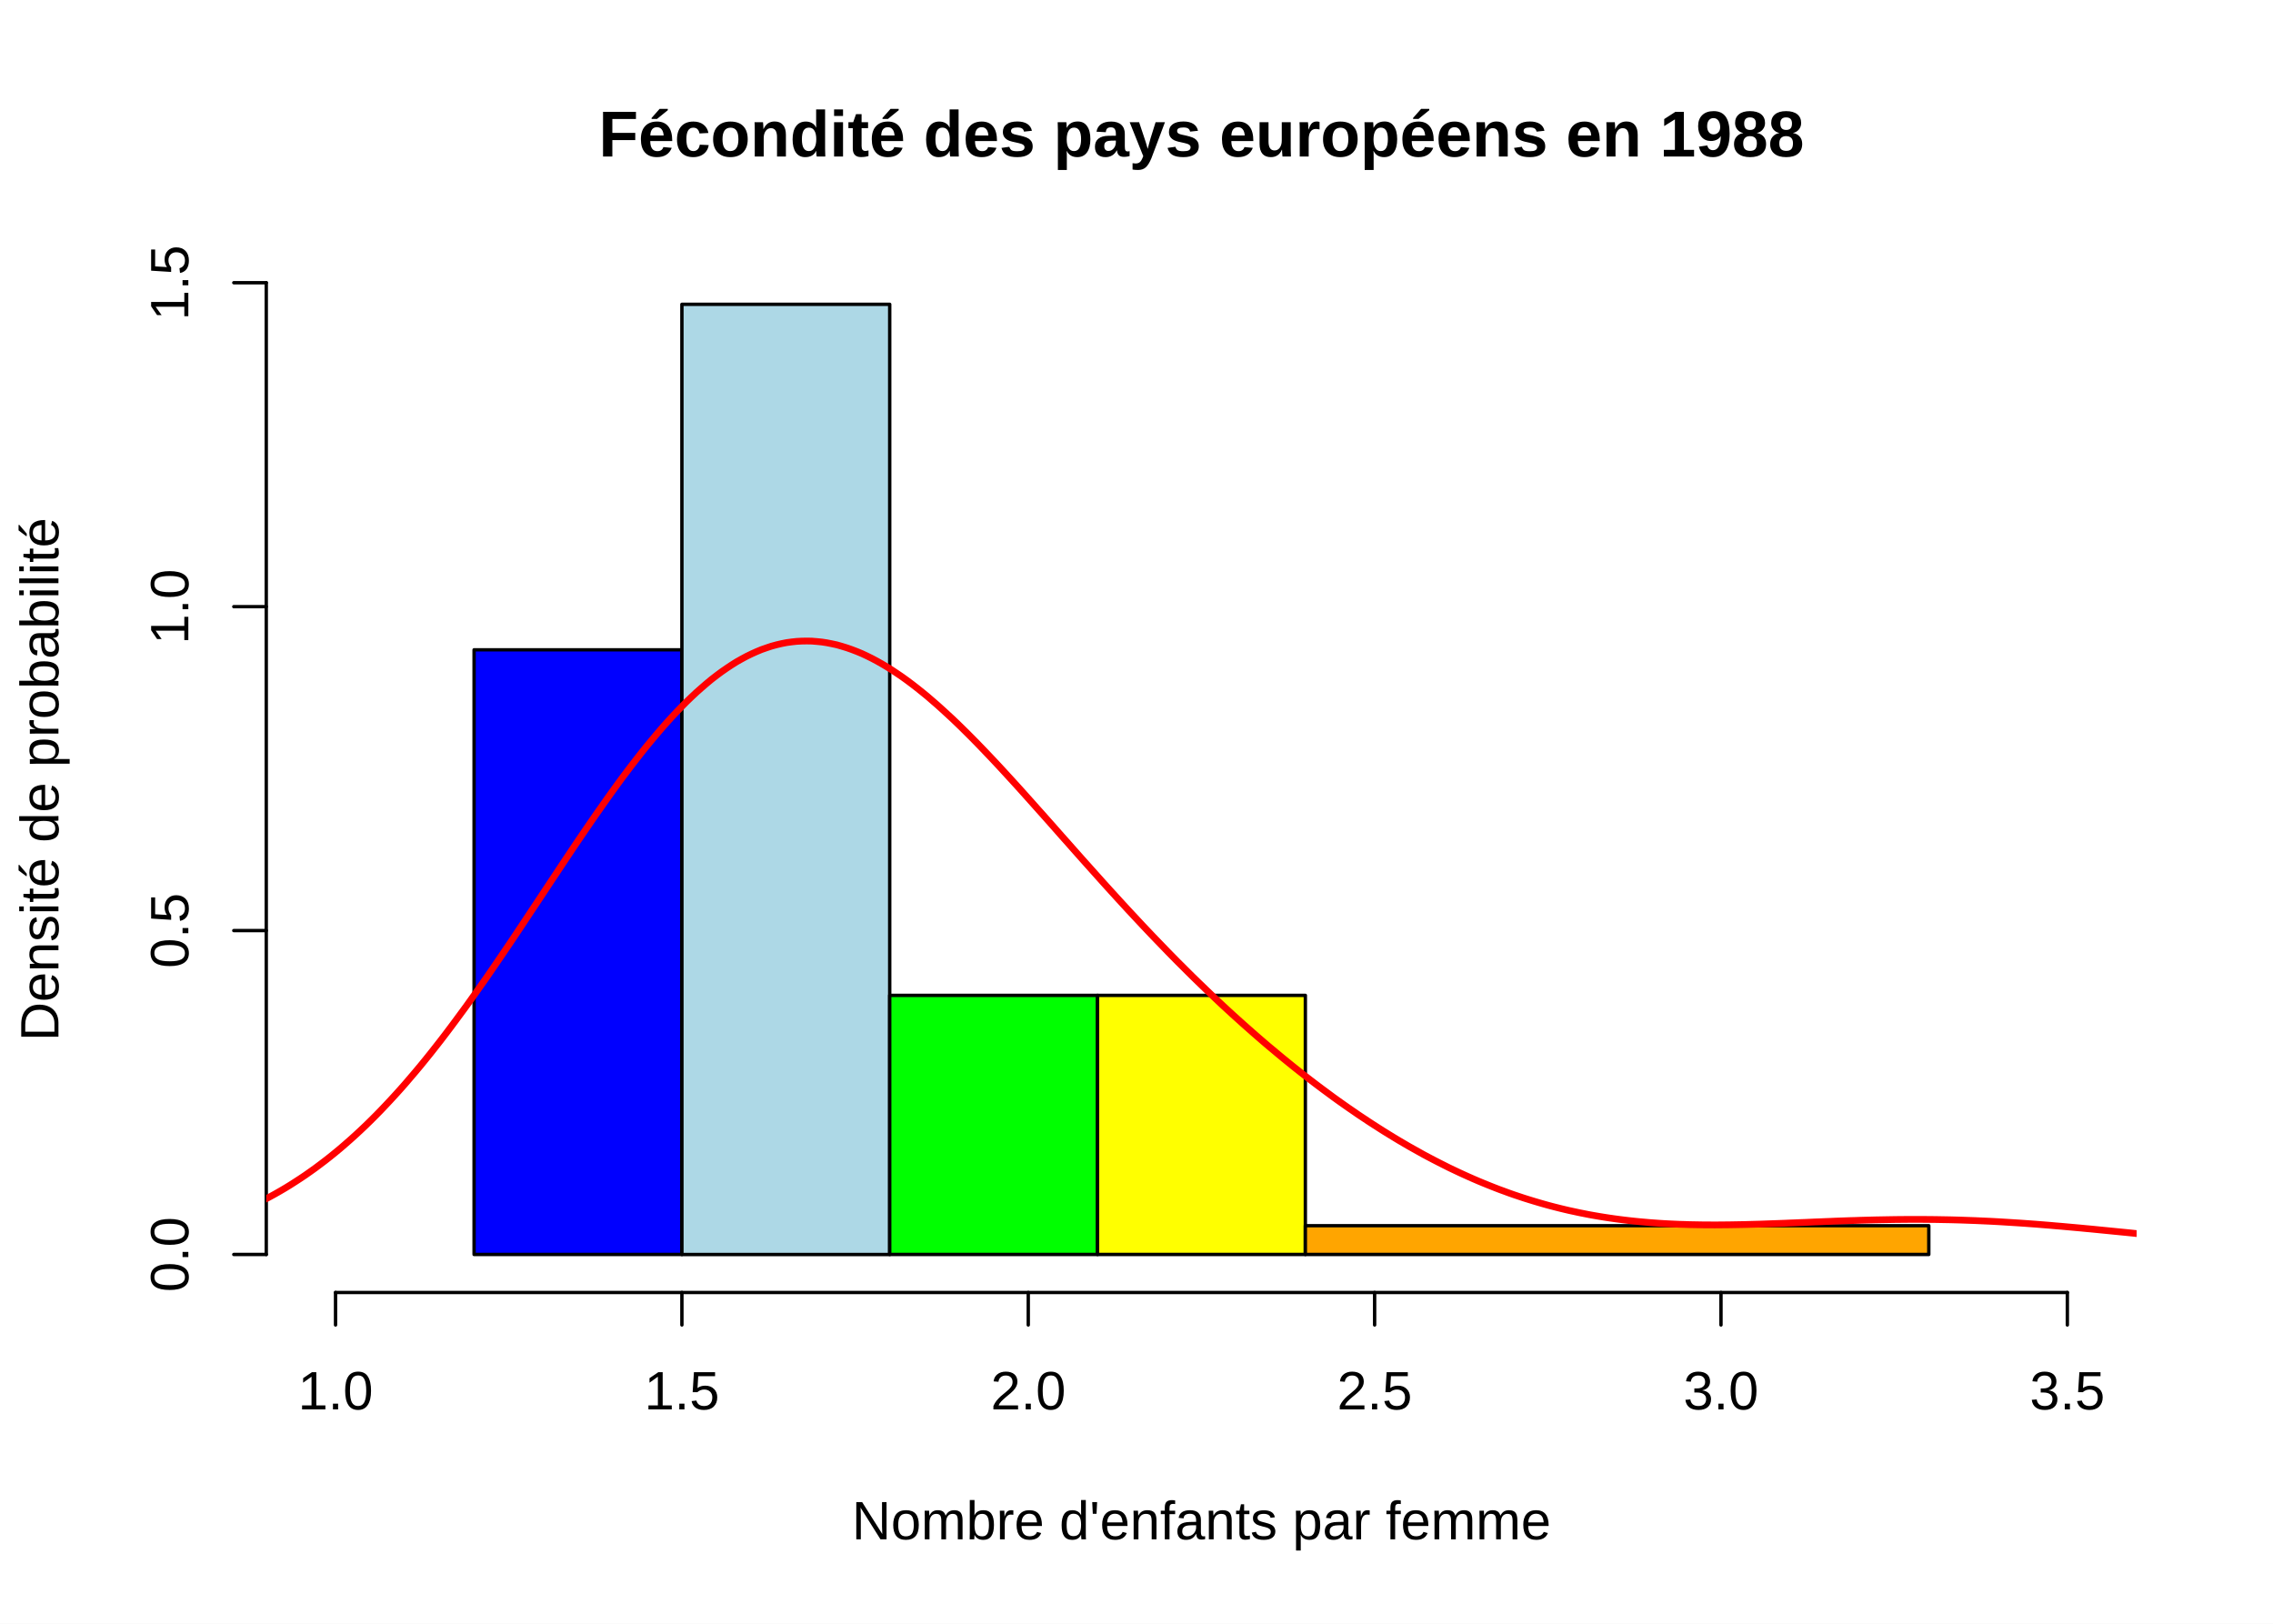
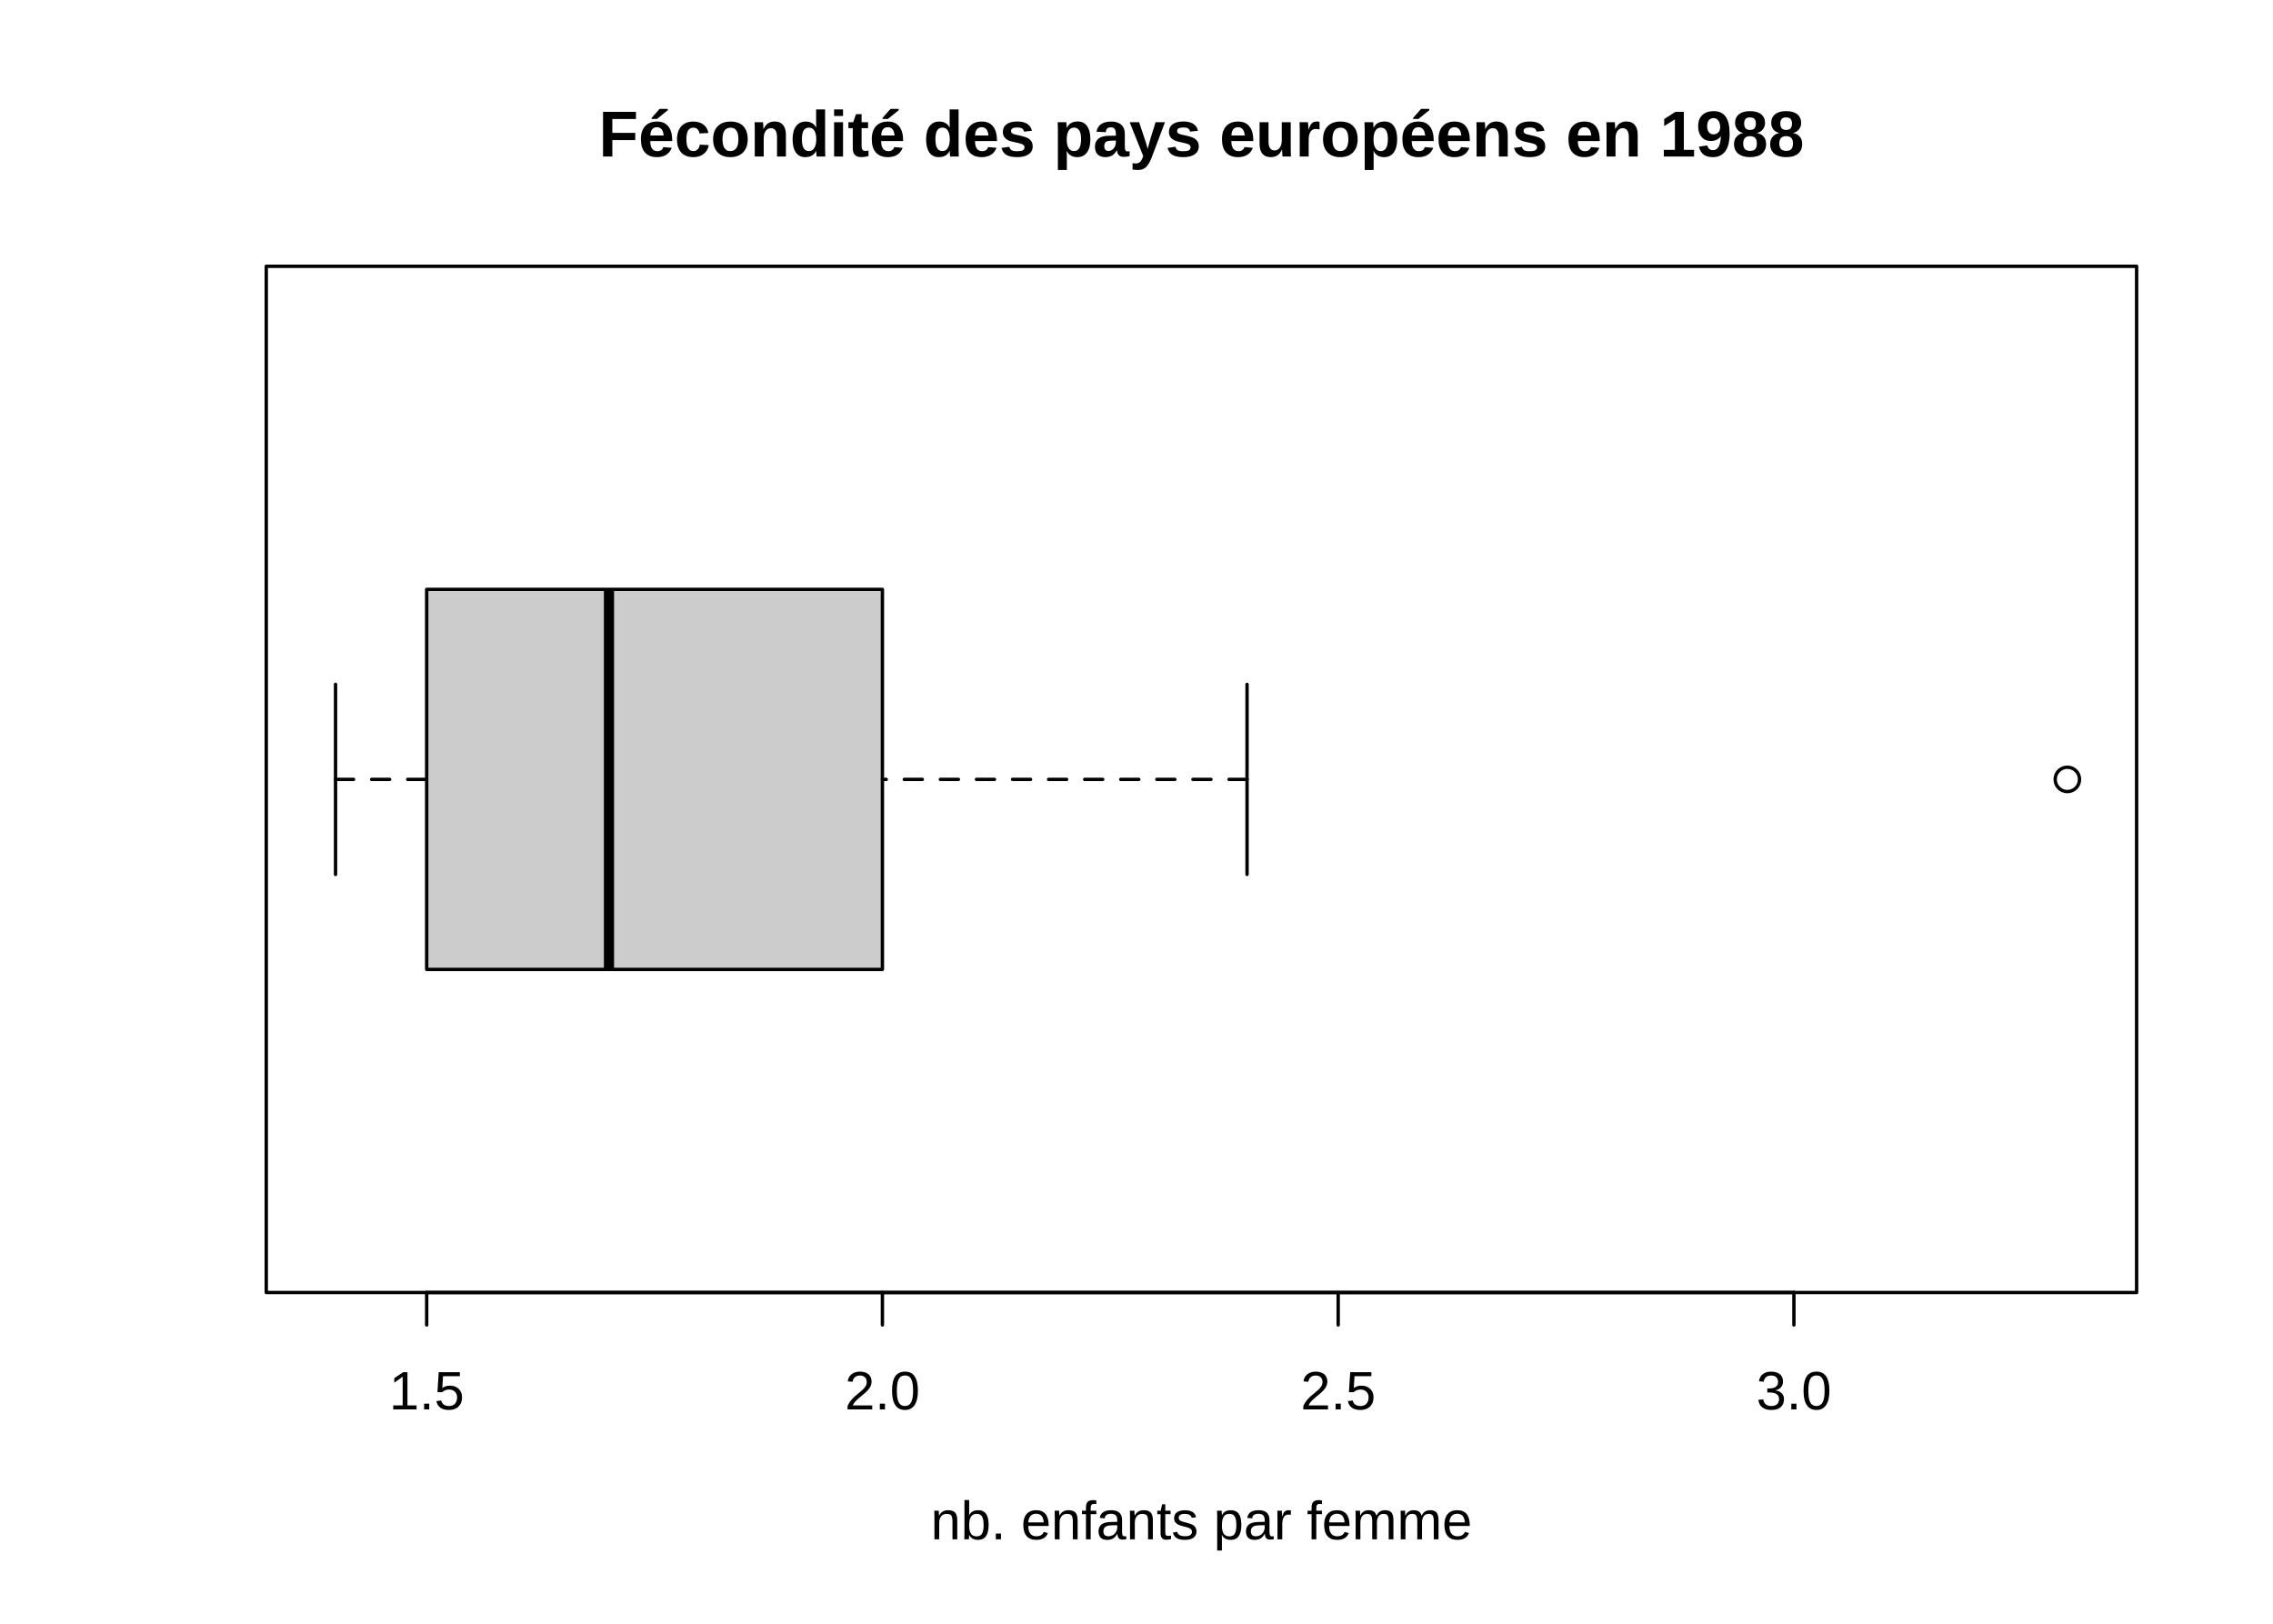
<svg xmlns="http://www.w3.org/2000/svg" class="svglite" width="504.00pt" height="360.00pt" viewBox="0 0 504.00 360.00">
  <defs>
    <style type="text/css">
    .svglite line, .svglite polyline, .svglite polygon, .svglite path, .svglite rect, .svglite circle {
      fill: none;
      stroke: #000000;
      stroke-linecap: round;
      stroke-linejoin: round;
      stroke-miterlimit: 10.00;
    }
+     .svglite text {
+       white-space: pre;
+     }
  </style>
  </defs>
  <rect width="100%" height="100%" style="stroke: none; fill: #FFFFFF;" />
  <defs>
    <clipPath id="cpMC4wMHw1MDQuMDB8MC4wMHwzNjAuMDA=">
      <rect x="0.00" y="0.00" width="504.00" height="360.00" />
    </clipPath>
  </defs>
  <g clip-path="url(#cpMC4wMHw1MDQuMDB8MC4wMHwzNjAuMDA=)">
-     <text x="266.40" y="34.70" text-anchor="middle" style="font-size: 14.40px; font-weight: bold; font-family: Arial;" textLength="267.18px" lengthAdjust="spacingAndGlyphs">Fécondité des pays européens en 1988</text>
-     <text x="266.40" y="341.28" text-anchor="middle" style="font-size: 12.00px; font-family: Arial;" textLength="155.02px" lengthAdjust="spacingAndGlyphs">Nombre d'enfants par femme</text>
-     <text transform="translate(12.96,172.80) rotate(-90)" text-anchor="middle" style="font-size: 12.00px; font-family: Arial;" textLength="116.07px" lengthAdjust="spacingAndGlyphs">Densité de probabilité</text>
-     <line x1="74.40" y1="286.56" x2="458.40" y2="286.56" style="stroke-width: 0.75;" />
-     <line x1="74.40" y1="286.56" x2="74.40" y2="293.76" style="stroke-width: 0.75;" />
-     <line x1="151.20" y1="286.56" x2="151.20" y2="293.76" style="stroke-width: 0.75;" />
-     <line x1="228.00" y1="286.56" x2="228.00" y2="293.76" style="stroke-width: 0.75;" />
-     <line x1="304.80" y1="286.56" x2="304.80" y2="293.76" style="stroke-width: 0.75;" />
-     <line x1="381.60" y1="286.56" x2="381.60" y2="293.76" style="stroke-width: 0.75;" />
-     <line x1="458.40" y1="286.56" x2="458.40" y2="293.76" style="stroke-width: 0.75;" />
-     <text x="74.40" y="312.48" text-anchor="middle" style="font-size: 12.00px; font-family: Arial;" textLength="16.68px" lengthAdjust="spacingAndGlyphs">1.0</text>
-     <text x="151.20" y="312.48" text-anchor="middle" style="font-size: 12.00px; font-family: Arial;" textLength="16.68px" lengthAdjust="spacingAndGlyphs">1.5</text>
-     <text x="228.00" y="312.48" text-anchor="middle" style="font-size: 12.00px; font-family: Arial;" textLength="16.68px" lengthAdjust="spacingAndGlyphs">2.0</text>
-     <text x="304.80" y="312.48" text-anchor="middle" style="font-size: 12.00px; font-family: Arial;" textLength="16.68px" lengthAdjust="spacingAndGlyphs">2.5</text>
-     <text x="381.60" y="312.48" text-anchor="middle" style="font-size: 12.00px; font-family: Arial;" textLength="16.68px" lengthAdjust="spacingAndGlyphs">3.0</text>
-     <text x="458.40" y="312.48" text-anchor="middle" style="font-size: 12.00px; font-family: Arial;" textLength="16.68px" lengthAdjust="spacingAndGlyphs">3.5</text>
-     <line x1="59.04" y1="278.13" x2="59.04" y2="62.68" style="stroke-width: 0.75;" />
-     <line x1="59.04" y1="278.13" x2="51.84" y2="278.13" style="stroke-width: 0.75;" />
-     <line x1="59.04" y1="206.32" x2="51.84" y2="206.32" style="stroke-width: 0.75;" />
-     <line x1="59.04" y1="134.50" x2="51.84" y2="134.50" style="stroke-width: 0.75;" />
-     <line x1="59.04" y1="62.68" x2="51.84" y2="62.68" style="stroke-width: 0.75;" />
-     <text transform="translate(41.76,278.13) rotate(-90)" text-anchor="middle" style="font-size: 12.00px; font-family: Arial;" textLength="16.68px" lengthAdjust="spacingAndGlyphs">0.0</text>
-     <text transform="translate(41.76,206.32) rotate(-90)" text-anchor="middle" style="font-size: 12.00px; font-family: Arial;" textLength="16.68px" lengthAdjust="spacingAndGlyphs">0.5</text>
-     <text transform="translate(41.76,134.50) rotate(-90)" text-anchor="middle" style="font-size: 12.00px; font-family: Arial;" textLength="16.68px" lengthAdjust="spacingAndGlyphs">1.0</text>
-     <text transform="translate(41.76,62.68) rotate(-90)" text-anchor="middle" style="font-size: 12.00px; font-family: Arial;" textLength="16.68px" lengthAdjust="spacingAndGlyphs">1.5</text>
-   </g>
+ </g>
  <defs>
    <clipPath id="cpNTkuMDR8NDczLjc2fDU5LjA0fDI4Ni41Ng==">
      <rect x="59.04" y="59.04" width="414.72" height="227.52" />
    </clipPath>
  </defs>
  <g clip-path="url(#cpNTkuMDR8NDczLjc2fDU5LjA0fDI4Ni41Ng==)">
-     <rect x="105.12" y="144.07" width="46.08" height="134.06" style="stroke-width: 0.75; fill: #0000FF;" />
-     <rect x="151.20" y="67.47" width="46.08" height="210.67" style="stroke-width: 0.75; fill: #ADD8E6;" />
-     <rect x="197.28" y="220.68" width="46.08" height="57.45" style="stroke-width: 0.75; fill: #00FF00;" />
-     <rect x="243.36" y="220.68" width="46.08" height="57.45" style="stroke-width: 0.75; fill: #FFFF00;" />
-     <rect x="289.44" y="271.75" width="138.24" height="6.38" style="stroke-width: 0.75; fill: #FFA500;" />
-     <polyline points="0.00,277.65 0.94,277.62 2.05,277.58 3.16,277.53 4.27,277.49 5.39,277.44 6.50,277.39 7.61,277.33 8.72,277.27 9.83,277.21 10.95,277.14 12.06,277.07 13.17,277.00 14.28,276.92 15.39,276.83 16.51,276.74 17.62,276.64 18.73,276.54 19.84,276.43 20.96,276.32 22.07,276.20 23.18,276.07 24.29,275.94 25.40,275.79 26.52,275.64 27.63,275.48 28.74,275.31 29.85,275.14 30.97,274.95 32.08,274.75 33.19,274.54 34.30,274.32 35.41,274.10 36.53,273.85 37.64,273.60 38.75,273.34 39.86,273.06 40.97,272.77 42.09,272.46 43.20,272.14 44.31,271.81 45.42,271.46 46.54,271.09 47.65,270.71 48.76,270.31 49.87,269.90 50.98,269.47 52.10,269.02 53.21,268.55 54.32,268.06 55.43,267.56 56.55,267.02 57.66,266.48 58.77,265.91 59.88,265.32 60.99,264.71 62.11,264.07 63.22,263.42 64.33,262.74 65.44,262.03 66.55,261.31 67.67,260.56 68.78,259.78 69.89,258.99 71.00,258.16 72.12,257.31 73.23,256.44 74.34,255.54 75.45,254.62 76.56,253.66 77.68,252.68 78.79,251.68 79.90,250.65 81.01,249.60 82.13,248.51 83.24,247.40 84.35,246.27 85.46,245.10 86.57,243.92 87.69,242.70 88.80,241.47 89.91,240.21 91.02,238.91 92.13,237.61 93.25,236.27 94.36,234.91 95.47,233.53 96.58,232.12 97.70,230.69 98.81,229.24 99.92,227.77 101.03,226.28 102.14,224.77 103.26,223.25 104.37,221.70 105.48,220.14 106.59,218.56 107.71,216.97 108.82,215.36 109.93,213.74 111.04,212.11 112.15,210.47 113.27,208.82 114.38,207.16 115.49,205.49 116.60,203.82 117.71,202.14 118.83,200.46 119.94,198.78 121.05,197.10 122.16,195.42 123.28,193.74 124.39,192.06 125.50,190.39 126.61,188.73 127.72,187.07 128.84,185.42 129.95,183.79 131.06,182.17 132.17,180.56 133.29,178.97 134.40,177.39 135.51,175.83 136.62,174.29 137.73,172.77 138.85,171.28 139.96,169.81 141.07,168.37 142.18,166.95 143.29,165.56 144.41,164.21 145.52,162.88 146.63,161.58 147.74,160.32 148.86,159.08 149.97,157.90 151.08,156.74 152.19,155.62 153.30,154.55 154.42,153.50 155.53,152.52 156.64,151.56 157.75,150.64 158.86,149.78 159.98,148.95 161.09,148.18 162.20,147.44 163.31,146.74 164.43,146.11 165.54,145.51 166.65,144.97 167.76,144.47 168.87,144.01 169.99,143.62 171.10,143.25 172.21,142.95 173.32,142.69 174.44,142.47 175.55,142.32 176.66,142.20 177.77,142.14 178.88,142.12 180.00,142.14 181.11,142.23 182.22,142.34 183.33,142.51 184.44,142.73 185.56,142.97 186.67,143.29 187.78,143.63 188.89,144.02 190.01,144.45 191.12,144.91 192.23,145.43 193.34,145.98 194.45,146.57 195.57,147.20 196.68,147.86 197.79,148.56 198.90,149.30 200.02,150.06 201.13,150.86 202.24,151.69 203.35,152.55 204.46,153.44 205.58,154.35 206.69,155.31 207.80,156.27 208.91,157.27 210.02,158.29 211.14,159.32 212.25,160.38 213.36,161.46 214.47,162.56 215.59,163.68 216.70,164.81 217.81,165.96 218.92,167.12 220.03,168.29 221.15,169.48 222.26,170.68 223.37,171.89 224.48,173.10 225.60,174.33 226.71,175.56 227.82,176.80 228.93,178.04 230.04,179.29 231.16,180.54 232.27,181.79 233.38,183.04 234.49,184.30 235.60,185.56 236.72,186.81 237.83,188.07 238.94,189.32 240.05,190.57 241.17,191.82 242.28,193.06 243.39,194.30 244.50,195.54 245.61,196.77 246.73,198.00 247.84,199.22 248.95,200.43 250.06,201.64 251.18,202.84 252.29,204.03 253.40,205.22 254.51,206.39 255.62,207.56 256.74,208.72 257.85,209.87 258.96,211.02 260.07,212.15 261.18,213.28 262.30,214.39 263.41,215.50 264.52,216.60 265.63,217.68 266.75,218.76 267.86,219.83 268.97,220.89 270.08,221.94 271.19,222.98 272.31,224.01 273.42,225.03 274.53,226.03 275.64,227.03 276.76,228.02 277.87,229.00 278.98,229.97 280.09,230.93 281.20,231.88 282.32,232.81 283.43,233.74 284.54,234.66 285.65,235.56 286.76,236.46 287.88,237.35 288.99,238.22 290.10,239.09 291.21,239.94 292.33,240.79 293.44,241.62 294.55,242.44 295.66,243.26 296.77,244.06 297.89,244.85 299.00,245.63 300.11,246.39 301.22,247.16 302.34,247.90 303.45,248.64 304.56,249.36 305.67,250.07 306.78,250.78 307.90,251.47 309.01,252.15 310.12,252.82 311.23,253.47 312.34,254.12 313.46,254.75 314.57,255.37 315.68,255.99 316.79,256.58 317.91,257.17 319.02,257.74 320.13,258.30 321.24,258.86 322.35,259.39 323.47,259.92 324.58,260.43 325.69,260.93 326.80,261.42 327.92,261.90 329.03,262.36 330.14,262.81 331.25,263.25 332.36,263.68 333.48,264.09 334.59,264.50 335.70,264.89 336.81,265.26 337.92,265.63 339.04,265.98 340.15,266.32 341.26,266.65 342.37,266.97 343.49,267.28 344.60,267.57 345.71,267.85 346.82,268.12 347.93,268.38 349.05,268.62 350.16,268.86 351.27,269.08 352.38,269.30 353.50,269.50 354.61,269.69 355.72,269.87 356.83,270.04 357.94,270.20 359.06,270.35 360.17,270.49 361.28,270.62 362.39,270.74 363.50,270.85 364.62,270.95 365.73,271.05 366.84,271.13 367.95,271.21 369.07,271.28 370.18,271.34 371.29,271.39 372.40,271.44 373.51,271.47 374.63,271.51 375.74,271.53 376.85,271.55 377.96,271.57 379.08,271.57 380.19,271.58 381.30,271.57 382.41,271.56 383.52,271.55 384.64,271.53 385.75,271.51 386.86,271.49 387.97,271.46 389.08,271.43 390.20,271.40 391.31,271.36 392.42,271.32 393.53,271.28 394.65,271.24 395.76,271.20 396.87,271.15 397.98,271.11 399.09,271.06 400.21,271.02 401.32,270.97 402.43,270.92 403.54,270.88 404.66,270.83 405.77,270.79 406.88,270.74 407.99,270.70 409.10,270.66 410.22,270.62 411.33,270.59 412.44,270.55 413.55,270.52 414.66,270.49 415.78,270.46 416.89,270.44 418.00,270.42 419.11,270.40 420.23,270.38 421.34,270.37 422.45,270.36 423.56,270.35 424.67,270.35 425.79,270.35 426.90,270.36 428.01,270.37 429.12,270.38 430.23,270.40 431.35,270.42 432.46,270.44 433.57,270.47 434.68,270.50 435.80,270.54 436.91,270.58 438.02,270.62 439.13,270.67 440.24,270.72 441.36,270.77 442.47,270.83 443.58,270.89 444.69,270.96 445.81,271.03 446.92,271.10 448.03,271.17 449.14,271.25 450.25,271.33 451.37,271.41 452.48,271.50 453.59,271.59 454.70,271.68 455.81,271.78 456.93,271.87 458.04,271.97 459.15,272.07 460.26,272.17 461.38,272.27 462.49,272.38 463.60,272.48 464.71,272.59 465.82,272.70 466.94,272.81 468.05,272.92 469.16,273.03 470.27,273.14 471.39,273.25 472.50,273.36 473.61,273.48 474.72,273.59 475.83,273.70 476.95,273.81 478.06,273.92 479.17,274.03 480.28,274.14 481.39,274.25 482.51,274.36 483.62,274.47 484.73,274.58 485.84,274.68 486.96,274.79 488.07,274.89 489.18,274.99 490.29,275.09 491.40,275.19 492.52,275.29 493.63,275.38 494.74,275.48 495.85,275.57 496.97,275.66 498.08,275.75 499.19,275.84 500.30,275.92 501.41,276.00 502.53,276.08 503.64,276.16 504.00,276.19 " style="stroke-width: 1.50; stroke: #FF0000;" />
+     <polygon points="94.61,214.93 94.61,130.67 195.66,130.67 195.66,214.93 " style="stroke-width: 0.75; stroke: none; fill: #CCCCCC;" />
+     <line x1="135.03" y1="214.93" x2="135.03" y2="130.67" style="stroke-width: 2.25; stroke-linecap: butt;" />
+     <line x1="74.40" y1="172.80" x2="94.61" y2="172.80" style="stroke-width: 0.75; stroke-dasharray: 4.00,4.00;" />
+     <line x1="276.51" y1="172.80" x2="195.66" y2="172.80" style="stroke-width: 0.75; stroke-dasharray: 4.00,4.00;" />
+     <line x1="74.40" y1="193.87" x2="74.40" y2="151.73" style="stroke-width: 0.75;" />
+     <line x1="276.51" y1="193.87" x2="276.51" y2="151.73" style="stroke-width: 0.75;" />
+     <polygon points="94.61,214.93 94.61,130.67 195.66,130.67 195.66,214.93 " style="stroke-width: 0.75;" />
+     <circle cx="458.40" cy="172.80" r="2.70" style="stroke-width: 0.75;" />
+   </g>
+   <g clip-path="url(#cpMC4wMHw1MDQuMDB8MC4wMHwzNjAuMDA=)">
+     <line x1="94.61" y1="286.56" x2="397.77" y2="286.56" style="stroke-width: 0.75;" />
+     <line x1="94.61" y1="286.56" x2="94.61" y2="293.76" style="stroke-width: 0.75;" />
+     <line x1="195.66" y1="286.56" x2="195.66" y2="293.76" style="stroke-width: 0.75;" />
+     <line x1="296.72" y1="286.56" x2="296.72" y2="293.76" style="stroke-width: 0.75;" />
+     <line x1="397.77" y1="286.56" x2="397.77" y2="293.76" style="stroke-width: 0.75;" />
+     <text x="94.61" y="312.48" text-anchor="middle" style="font-size: 12.00px; font-family: &quot;Arial&quot;;" textLength="16.68px" lengthAdjust="spacingAndGlyphs">1.5</text>
+     <text x="195.66" y="312.48" text-anchor="middle" style="font-size: 12.00px; font-family: &quot;Arial&quot;;" textLength="16.68px" lengthAdjust="spacingAndGlyphs">2.0</text>
+     <text x="296.72" y="312.48" text-anchor="middle" style="font-size: 12.00px; font-family: &quot;Arial&quot;;" textLength="16.68px" lengthAdjust="spacingAndGlyphs">2.5</text>
+     <text x="397.77" y="312.48" text-anchor="middle" style="font-size: 12.00px; font-family: &quot;Arial&quot;;" textLength="16.68px" lengthAdjust="spacingAndGlyphs">3.0</text>
+     <text x="266.40" y="34.70" text-anchor="middle" style="font-size: 14.40px; font-weight: bold; font-family: &quot;Arial&quot;;" textLength="267.18px" lengthAdjust="spacingAndGlyphs">Fécondité des pays européens en 1988</text>
+     <text x="266.40" y="341.28" text-anchor="middle" style="font-size: 12.00px; font-family: &quot;Arial&quot;;" textLength="120.06px" lengthAdjust="spacingAndGlyphs">nb. enfants par femme</text>
+     <polygon points="59.04,286.56 473.76,286.56 473.76,59.04 59.04,59.04 " style="stroke-width: 0.75;" />
  </g>
</svg>
